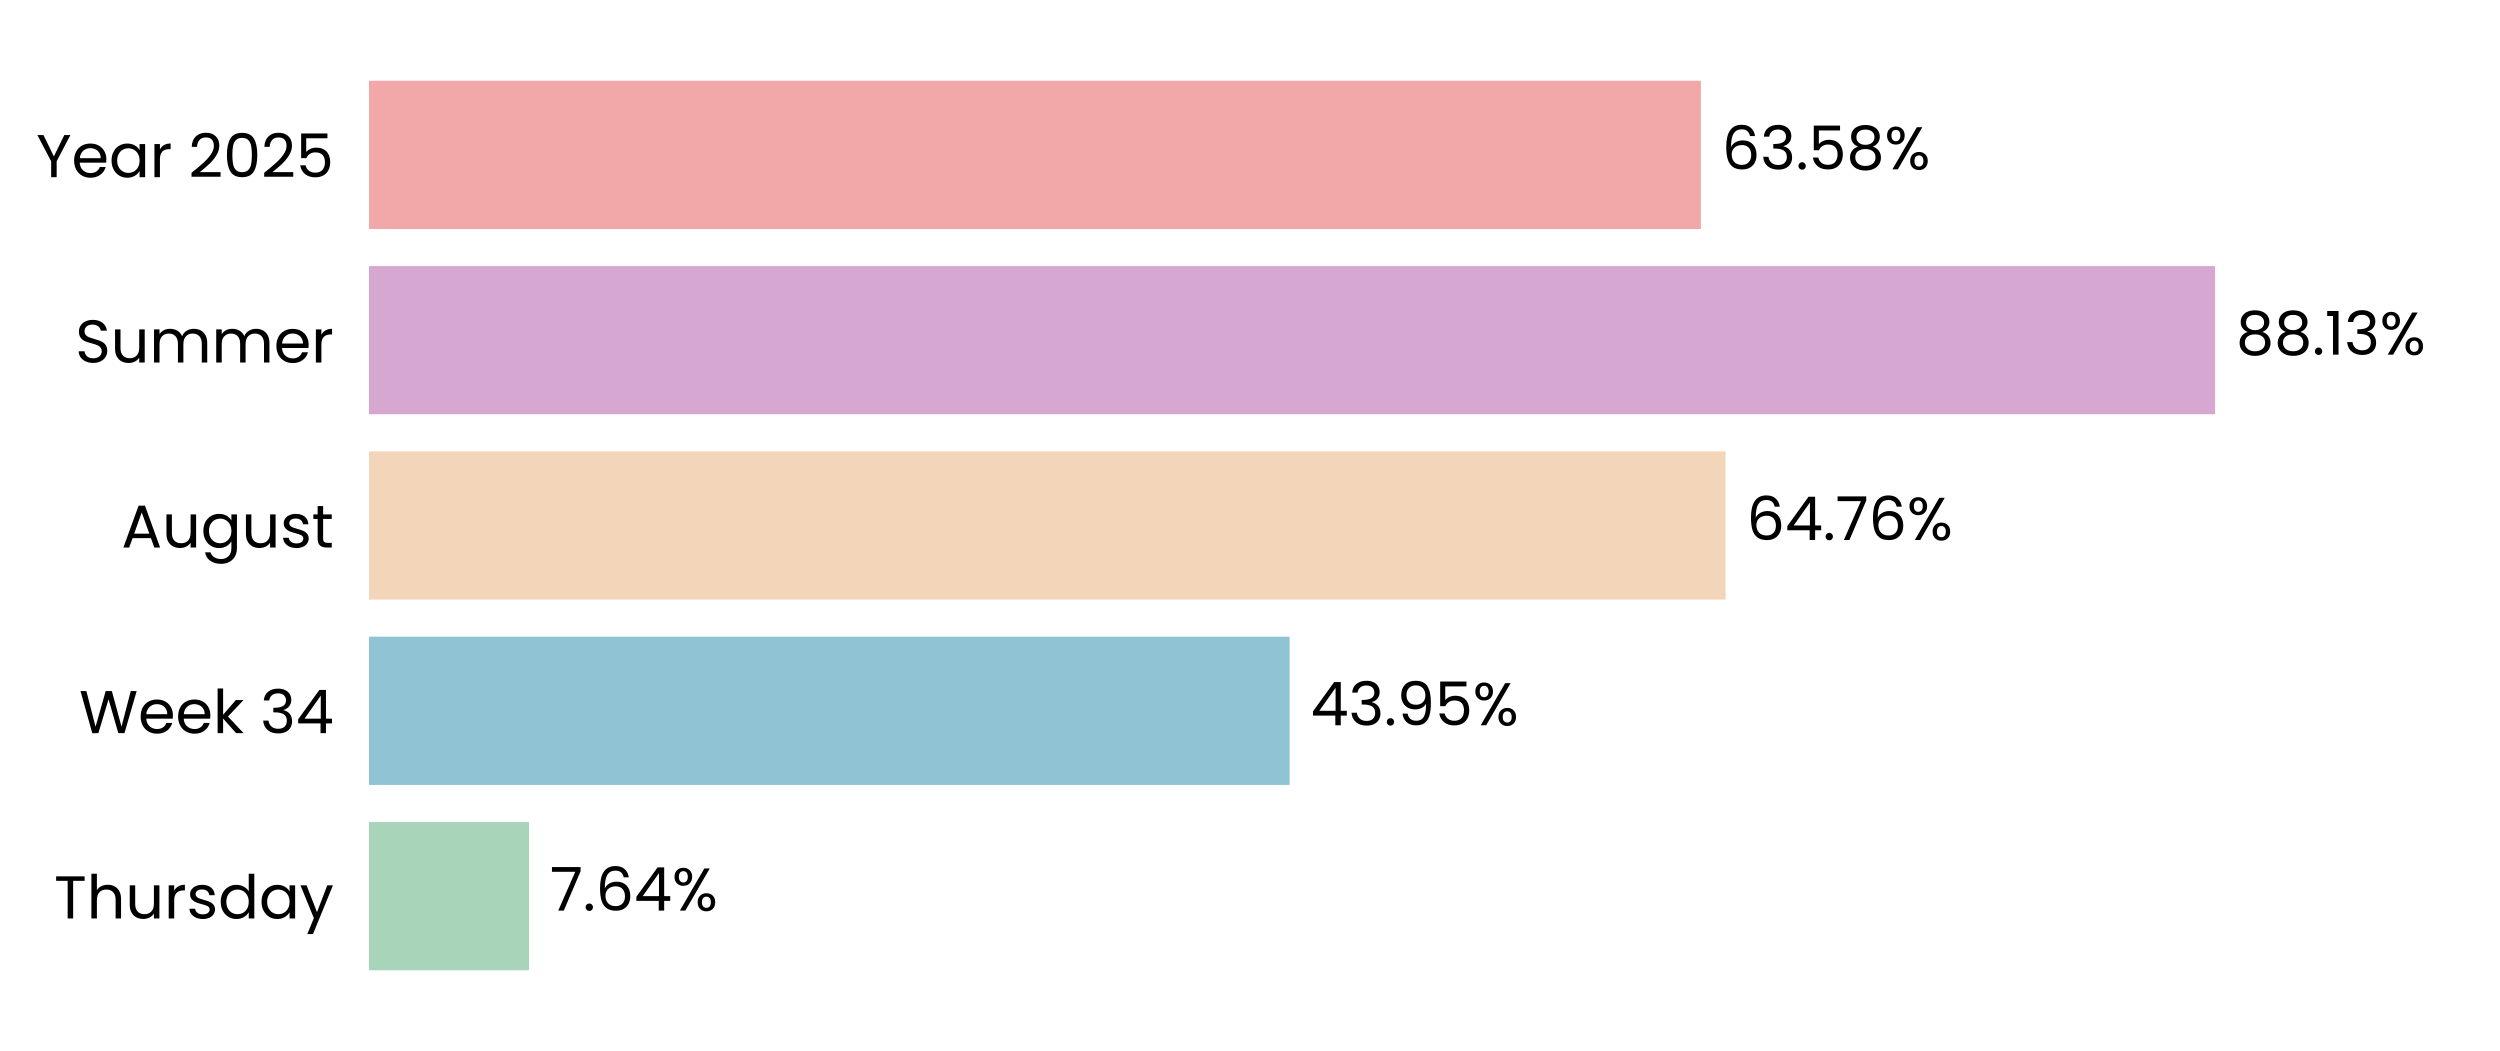
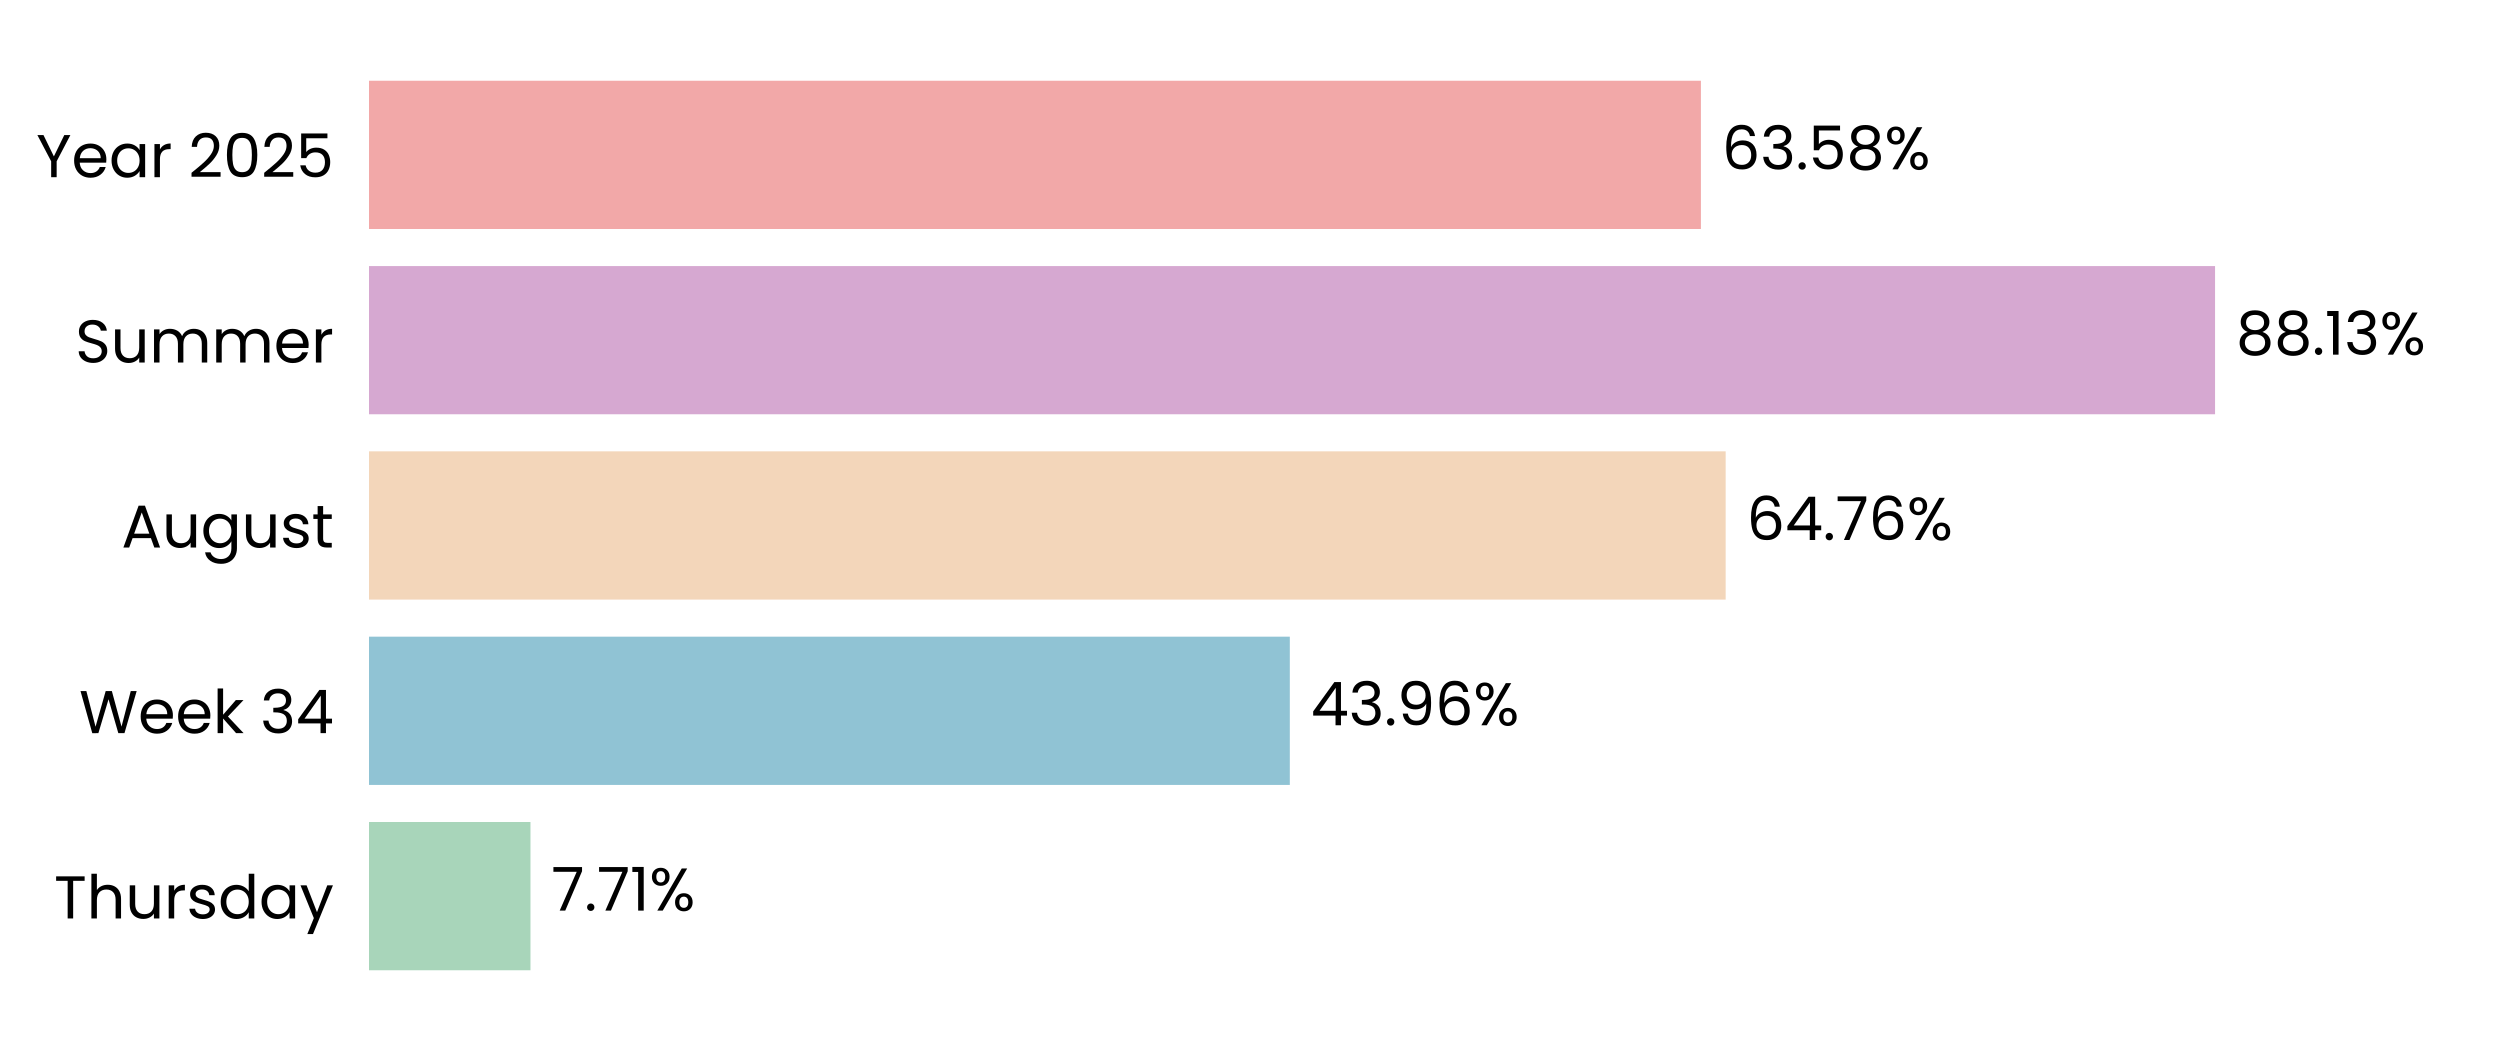
<svg xmlns="http://www.w3.org/2000/svg" xmlns:xlink="http://www.w3.org/1999/xlink" width="496.691pt" height="208.8pt" viewBox="0 0 496.691 208.8" version="1.1">
  <defs>
    <style type="text/css">*{stroke-linejoin: round; stroke-linecap: butt}</style>
  </defs>
  <g id="figure_1">
    <g id="patch_1">
      <path d="M 0 208.8  L 496.691 208.8  L 496.691 0  L 0 0  L 0 208.8  z " style="fill: none" />
    </g>
    <g id="axes_1">
      <g id="patch_2">
        <path d="M 73.311 201.6  L 489.491 201.6  L 489.491 7.2  L 73.311 7.2  L 73.311 201.6  z " style="fill: none" />
      </g>
      <g id="patch_3">
-         <path d="M 73.311 192.764  L 105.103 192.764  L 105.103 163.309  L 73.311 163.309  z " clip-path="url(#pb5de4d0450)" style="fill: #a8d5ba" />
+         <path d="M 73.311 192.764  L 105.392 192.764  L 105.392 163.309  L 73.311 163.309  z " clip-path="url(#p39da7021e7)" style="fill: #a8d5ba" />
      </g>
      <g id="patch_4">
-         <path d="M 73.311 155.945  L 256.216 155.945  L 256.216 126.491  L 73.311 126.491  z " clip-path="url(#pb5de4d0450)" style="fill: #90c3d4" />
+         <path d="M 73.311 155.945  L 256.257 155.945  L 256.257 126.491  L 73.311 126.491  z " clip-path="url(#p39da7021e7)" style="fill: #90c3d4" />
      </g>
      <g id="patch_5">
-         <path d="M 73.311 119.127  L 342.84 119.127  L 342.84 89.673  L 73.311 89.673  z " clip-path="url(#pb5de4d0450)" style="fill: #f3d6ba" />
+         <path d="M 73.311 119.127  L 342.849 119.127  L 342.849 89.673  L 73.311 89.673  z " clip-path="url(#p39da7021e7)" style="fill: #f3d6ba" />
      </g>
      <g id="patch_6">
-         <path d="M 73.311 82.309  L 440.076 82.309  L 440.076 52.855  L 73.311 52.855  z " clip-path="url(#pb5de4d0450)" style="fill: #d6a8d1" />
+         <path d="M 73.311 82.309  L 440.079 82.309  L 440.079 52.855  L 73.311 52.855  z " clip-path="url(#p39da7021e7)" style="fill: #d6a8d1" />
      </g>
      <g id="patch_7">
-         <path d="M 73.311 45.491  L 337.929 45.491  L 337.929 16.036  L 73.311 16.036  z " clip-path="url(#pb5de4d0450)" style="fill: #f2a8a8" />
+         <path d="M 73.311 45.491  L 337.93 45.491  L 337.93 16.036  L 73.311 16.036  z " clip-path="url(#p39da7021e7)" style="fill: #f2a8a8" />
      </g>
      <g id="matplotlib.axis_1">
        <g id="ytick_1">
          <g id="text_1">
            <g transform="translate(10.74188 182.4764) scale(0.12 -0.12)">
              <defs>
                <path id="Poppins-Regular-54" d="M 3238 4461  L 3238 3987  L 2022 3987  L 2022 0  L 1440 0  L 1440 3987  L 218 3987  L 218 4461  L 3238 4461  z " transform="scale(0.015625)" />
                <path id="Poppins-Regular-68" d="M 2234 3571  Q 2630 3571 2950 3401  Q 3270 3232 3452 2893  Q 3635 2554 3635 2067  L 3635 0  L 3059 0  L 3059 1984  Q 3059 2509 2796 2787  Q 2534 3066 2080 3066  Q 1619 3066 1347 2778  Q 1075 2490 1075 1939  L 1075 0  L 493 0  L 493 4736  L 1075 4736  L 1075 3008  Q 1248 3277 1552 3424  Q 1856 3571 2234 3571  z " transform="scale(0.015625)" />
                <path id="Poppins-Regular-75" d="M 3603 3507  L 3603 0  L 3021 0  L 3021 518  Q 2854 250 2556 99  Q 2259 -51 1901 -51  Q 1491 -51 1164 118  Q 838 288 649 627  Q 461 966 461 1453  L 461 3507  L 1037 3507  L 1037 1530  Q 1037 1011 1299 732  Q 1562 454 2016 454  Q 2483 454 2752 742  Q 3021 1030 3021 1581  L 3021 3507  L 3603 3507  z " transform="scale(0.015625)" />
                <path id="Poppins-Regular-72" d="M 1075 2938  Q 1229 3238 1513 3404  Q 1798 3571 2208 3571  L 2208 2970  L 2054 2970  Q 1075 2970 1075 1907  L 1075 0  L 493 0  L 493 3507  L 1075 3507  L 1075 2938  z " transform="scale(0.015625)" />
                <path id="Poppins-Regular-73" d="M 1734 -58  Q 1331 -58 1011 80  Q 691 218 505 464  Q 320 710 301 1030  L 902 1030  Q 928 768 1149 601  Q 1370 435 1728 435  Q 2061 435 2253 582  Q 2445 730 2445 954  Q 2445 1184 2240 1296  Q 2035 1408 1606 1517  Q 1216 1619 969 1724  Q 723 1830 547 2038  Q 371 2246 371 2586  Q 371 2854 531 3078  Q 691 3302 985 3433  Q 1280 3565 1658 3565  Q 2240 3565 2598 3270  Q 2957 2976 2982 2464  L 2400 2464  Q 2381 2739 2179 2905  Q 1978 3072 1638 3072  Q 1325 3072 1139 2937  Q 954 2803 954 2586  Q 954 2413 1066 2301  Q 1178 2189 1347 2121  Q 1517 2054 1818 1971  Q 2195 1869 2432 1769  Q 2669 1670 2838 1472  Q 3008 1274 3014 954  Q 3014 666 2854 435  Q 2694 205 2403 73  Q 2112 -58 1734 -58  z " transform="scale(0.015625)" />
                <path id="Poppins-Regular-64" d="M 275 1766  Q 275 2304 492 2710  Q 710 3117 1091 3341  Q 1472 3565 1946 3565  Q 2355 3565 2707 3376  Q 3059 3187 3245 2880  L 3245 4736  L 3834 4736  L 3834 0  L 3245 0  L 3245 659  Q 3072 346 2733 144  Q 2394 -58 1939 -58  Q 1472 -58 1091 172  Q 710 403 492 819  Q 275 1235 275 1766  z M 3245 1760  Q 3245 2157 3085 2451  Q 2925 2746 2653 2902  Q 2381 3059 2054 3059  Q 1728 3059 1459 2905  Q 1190 2752 1030 2457  Q 870 2163 870 1766  Q 870 1363 1030 1065  Q 1190 768 1459 611  Q 1728 454 2054 454  Q 2381 454 2653 611  Q 2925 768 3085 1065  Q 3245 1363 3245 1760  z " transform="scale(0.015625)" />
                <path id="Poppins-Regular-61" d="M 275 1766  Q 275 2304 492 2710  Q 710 3117 1091 3341  Q 1472 3565 1939 3565  Q 2400 3565 2739 3366  Q 3078 3168 3245 2867  L 3245 3507  L 3834 3507  L 3834 0  L 3245 0  L 3245 653  Q 3072 346 2729 144  Q 2387 -58 1933 -58  Q 1466 -58 1088 172  Q 710 403 492 819  Q 275 1235 275 1766  z M 3245 1760  Q 3245 2157 3085 2451  Q 2925 2746 2653 2902  Q 2381 3059 2054 3059  Q 1728 3059 1459 2905  Q 1190 2752 1030 2457  Q 870 2163 870 1766  Q 870 1363 1030 1065  Q 1190 768 1459 611  Q 1728 454 2054 454  Q 2381 454 2653 611  Q 2925 768 3085 1065  Q 3245 1363 3245 1760  z " transform="scale(0.015625)" />
                <path id="Poppins-Regular-79" d="M 3514 3507  L 1402 -1651  L 800 -1651  L 1491 38  L 77 3507  L 723 3507  L 1824 666  L 2912 3507  L 3514 3507  z " transform="scale(0.015625)" />
              </defs>
              <use xlink:href="#Poppins-Regular-54" />
              <use xlink:href="#Poppins-Regular-68" transform="translate(54.09999 0)" />
              <use xlink:href="#Poppins-Regular-75" transform="translate(118.1 0)" />
              <use xlink:href="#Poppins-Regular-72" transform="translate(182.1 0)" />
              <use xlink:href="#Poppins-Regular-73" transform="translate(219.3999 0)" />
              <use xlink:href="#Poppins-Regular-64" transform="translate(271.5999 0)" />
              <use xlink:href="#Poppins-Regular-61" transform="translate(339.1999 0)" />
              <use xlink:href="#Poppins-Regular-79" transform="translate(406.7999 0)" />
            </g>
          </g>
        </g>
        <g id="ytick_2">
          <g id="text_2">
            <g transform="translate(15.71813 145.6582) scale(0.12 -0.12)">
              <defs>
                <path id="Poppins-Regular-57" d="M 6099 4461  L 4806 0  L 4154 0  L 3117 3590  L 2042 0  L 1395 -6  L 147 4461  L 768 4461  L 1741 678  L 2816 4461  L 3469 4461  L 4493 691  L 5472 4461  L 6099 4461  z " transform="scale(0.015625)" />
                <path id="Poppins-Regular-65" d="M 3693 1888  Q 3693 1722 3674 1536  L 870 1536  Q 902 1018 1225 726  Q 1549 435 2010 435  Q 2387 435 2640 611  Q 2893 787 2995 1082  L 3622 1082  Q 3482 576 3059 259  Q 2637 -58 2010 -58  Q 1510 -58 1116 166  Q 723 390 499 803  Q 275 1216 275 1760  Q 275 2304 492 2713  Q 710 3123 1104 3344  Q 1498 3565 2010 3565  Q 2509 3565 2893 3347  Q 3277 3130 3485 2749  Q 3693 2368 3693 1888  z M 3091 2010  Q 3091 2342 2944 2582  Q 2797 2822 2544 2947  Q 2291 3072 1984 3072  Q 1542 3072 1232 2790  Q 922 2509 877 2010  L 3091 2010  z " transform="scale(0.015625)" />
                <path id="Poppins-Regular-6b" d="M 2451 0  L 1075 1549  L 1075 0  L 493 0  L 493 4736  L 1075 4736  L 1075 1952  L 2426 3507  L 3238 3507  L 1587 1760  L 3245 0  L 2451 0  z " transform="scale(0.015625)" />
                <path id="Poppins-Regular-20" transform="scale(0.015625)" />
                <path id="Poppins-Regular-33" d="M 384 3462  Q 429 4051 838 4384  Q 1248 4717 1901 4717  Q 2336 4717 2653 4560  Q 2970 4403 3133 4134  Q 3296 3866 3296 3526  Q 3296 3130 3069 2842  Q 2842 2554 2477 2470  L 2477 2438  Q 2893 2336 3136 2035  Q 3379 1734 3379 1248  Q 3379 883 3212 592  Q 3046 301 2713 134  Q 2381 -32 1914 -32  Q 1235 -32 800 323  Q 365 678 314 1331  L 877 1331  Q 922 947 1190 704  Q 1459 461 1907 461  Q 2355 461 2588 694  Q 2822 928 2822 1299  Q 2822 1779 2502 1990  Q 2182 2202 1536 2202  L 1389 2202  L 1389 2688  L 1542 2688  Q 2131 2694 2432 2883  Q 2733 3072 2733 3469  Q 2733 3808 2512 4013  Q 2291 4218 1882 4218  Q 1485 4218 1241 4013  Q 998 3808 954 3462  L 384 3462  z " transform="scale(0.015625)" />
                <path id="Poppins-Regular-34" d="M 256 1030  L 256 1472  L 2502 4582  L 3200 4582  L 3200 1536  L 3840 1536  L 3840 1030  L 3200 1030  L 3200 0  L 2624 0  L 2624 1030  L 256 1030  z M 2650 3974  L 928 1536  L 2650 1536  L 2650 3974  z " transform="scale(0.015625)" />
              </defs>
              <use xlink:href="#Poppins-Regular-57" />
              <use xlink:href="#Poppins-Regular-65" transform="translate(97.59999 0)" />
              <use xlink:href="#Poppins-Regular-65" transform="translate(159.6 0)" />
              <use xlink:href="#Poppins-Regular-6b" transform="translate(221.6 0)" />
              <use xlink:href="#Poppins-Regular-20" transform="translate(273.0999 0)" />
              <use xlink:href="#Poppins-Regular-33" transform="translate(299.7999 0)" />
              <use xlink:href="#Poppins-Regular-34" transform="translate(358.6999 0)" />
            </g>
          </g>
        </g>
        <g id="ytick_3">
          <g id="text_3">
            <g transform="translate(24.11812 108.78) scale(0.12 -0.12)">
              <defs>
                <path id="Poppins-Regular-41" d="M 3130 992  L 1184 992  L 826 0  L 211 0  L 1824 4435  L 2496 4435  L 4102 0  L 3488 0  L 3130 992  z M 2963 1466  L 2157 3718  L 1350 1466  L 2963 1466  z " transform="scale(0.015625)" />
                <path id="Poppins-Regular-67" d="M 1939 3565  Q 2394 3565 2736 3366  Q 3078 3168 3245 2867  L 3245 3507  L 3834 3507  L 3834 -77  Q 3834 -557 3629 -931  Q 3424 -1306 3043 -1517  Q 2662 -1728 2157 -1728  Q 1466 -1728 1005 -1401  Q 544 -1075 461 -512  L 1037 -512  Q 1133 -832 1433 -1027  Q 1734 -1222 2157 -1222  Q 2637 -1222 2941 -921  Q 3245 -621 3245 -77  L 3245 659  Q 3072 352 2733 147  Q 2394 -58 1939 -58  Q 1472 -58 1091 172  Q 710 403 492 819  Q 275 1235 275 1766  Q 275 2304 492 2710  Q 710 3117 1091 3341  Q 1472 3565 1939 3565  z M 3245 1760  Q 3245 2157 3085 2451  Q 2925 2746 2653 2902  Q 2381 3059 2054 3059  Q 1728 3059 1459 2905  Q 1190 2752 1030 2457  Q 870 2163 870 1766  Q 870 1363 1030 1065  Q 1190 768 1459 611  Q 1728 454 2054 454  Q 2381 454 2653 611  Q 2925 768 3085 1065  Q 3245 1363 3245 1760  z " transform="scale(0.015625)" />
                <path id="Poppins-Regular-74" d="M 1203 3027  L 1203 960  Q 1203 704 1312 598  Q 1421 493 1690 493  L 2118 493  L 2118 0  L 1594 0  Q 1107 0 864 224  Q 621 448 621 960  L 621 3027  L 166 3027  L 166 3507  L 621 3507  L 621 4390  L 1203 4390  L 1203 3507  L 2118 3507  L 2118 3027  L 1203 3027  z " transform="scale(0.015625)" />
              </defs>
              <use xlink:href="#Poppins-Regular-41" />
              <use xlink:href="#Poppins-Regular-75" transform="translate(67.39999 0)" />
              <use xlink:href="#Poppins-Regular-67" transform="translate(131.4 0)" />
              <use xlink:href="#Poppins-Regular-75" transform="translate(199 0)" />
              <use xlink:href="#Poppins-Regular-73" transform="translate(263 0)" />
              <use xlink:href="#Poppins-Regular-74" transform="translate(315.2 0)" />
            </g>
          </g>
        </g>
        <g id="ytick_4">
          <g id="text_4">
            <g transform="translate(14.95125 72.02182) scale(0.12 -0.12)">
              <defs>
                <path id="Poppins-Regular-53" d="M 1907 -45  Q 1466 -45 1117 112  Q 768 269 569 547  Q 371 826 365 1190  L 986 1190  Q 1018 877 1245 662  Q 1472 448 1907 448  Q 2323 448 2563 656  Q 2803 864 2803 1190  Q 2803 1446 2662 1606  Q 2522 1766 2310 1849  Q 2099 1933 1741 2029  Q 1299 2144 1033 2259  Q 768 2374 579 2620  Q 390 2867 390 3283  Q 390 3648 576 3929  Q 762 4211 1098 4364  Q 1434 4518 1869 4518  Q 2496 4518 2896 4204  Q 3296 3891 3347 3373  L 2707 3373  Q 2675 3629 2438 3824  Q 2202 4019 1811 4019  Q 1446 4019 1216 3830  Q 986 3642 986 3302  Q 986 3059 1123 2905  Q 1261 2752 1462 2672  Q 1664 2592 2029 2490  Q 2470 2368 2739 2249  Q 3008 2131 3200 1884  Q 3392 1638 3392 1216  Q 3392 890 3219 602  Q 3046 314 2707 134  Q 2368 -45 1907 -45  z " transform="scale(0.015625)" />
                <path id="Poppins-Regular-6d" d="M 4710 3571  Q 5120 3571 5440 3401  Q 5760 3232 5945 2893  Q 6131 2554 6131 2067  L 6131 0  L 5555 0  L 5555 1984  Q 5555 2509 5296 2787  Q 5037 3066 4595 3066  Q 4141 3066 3872 2774  Q 3603 2483 3603 1933  L 3603 0  L 3027 0  L 3027 1984  Q 3027 2509 2768 2787  Q 2509 3066 2067 3066  Q 1613 3066 1344 2774  Q 1075 2483 1075 1933  L 1075 0  L 493 0  L 493 3507  L 1075 3507  L 1075 3002  Q 1248 3277 1539 3424  Q 1830 3571 2182 3571  Q 2624 3571 2963 3372  Q 3302 3174 3469 2790  Q 3616 3162 3955 3366  Q 4294 3571 4710 3571  z " transform="scale(0.015625)" />
              </defs>
              <use xlink:href="#Poppins-Regular-53" />
              <use xlink:href="#Poppins-Regular-75" transform="translate(58.7 0)" />
              <use xlink:href="#Poppins-Regular-6d" transform="translate(122.7 0)" />
              <use xlink:href="#Poppins-Regular-6d" transform="translate(225.7 0)" />
              <use xlink:href="#Poppins-Regular-65" transform="translate(328.7 0)" />
              <use xlink:href="#Poppins-Regular-72" transform="translate(390.6999 0)" />
            </g>
          </g>
        </g>
        <g id="ytick_5">
          <g id="text_5">
            <g transform="translate(7.2 35.20364) scale(0.12 -0.12)">
              <defs>
                <path id="Poppins-Regular-59" d="M 3616 4461  L 2163 1683  L 2163 0  L 1581 0  L 1581 1683  L 122 4461  L 768 4461  L 1869 2202  L 2970 4461  L 3616 4461  z " transform="scale(0.015625)" />
                <path id="Poppins-Regular-32" d="M 326 467  Q 1139 1120 1600 1539  Q 2061 1958 2377 2416  Q 2694 2874 2694 3315  Q 2694 3731 2492 3971  Q 2291 4211 1843 4211  Q 1408 4211 1168 3939  Q 928 3667 909 3213  L 346 3213  Q 371 3930 780 4320  Q 1190 4710 1837 4710  Q 2496 4710 2883 4345  Q 3270 3981 3270 3341  Q 3270 2810 2953 2307  Q 2637 1805 2233 1424  Q 1830 1043 1203 538  L 3405 538  L 3405 51  L 326 51  L 326 467  z " transform="scale(0.015625)" />
                <path id="Poppins-Regular-30" d="M 397 2362  Q 397 3462 755 4080  Q 1114 4698 2010 4698  Q 2899 4698 3257 4080  Q 3616 3462 3616 2362  Q 3616 1242 3257 621  Q 2899 0 2010 0  Q 1114 0 755 621  Q 397 1242 397 2362  z M 3040 2362  Q 3040 2918 2966 3305  Q 2893 3693 2665 3929  Q 2438 4166 2010 4166  Q 1574 4166 1347 3929  Q 1120 3693 1046 3305  Q 973 2918 973 2362  Q 973 1786 1046 1395  Q 1120 1005 1347 768  Q 1574 531 2010 531  Q 2438 531 2665 768  Q 2893 1005 2966 1395  Q 3040 1786 3040 2362  z " transform="scale(0.015625)" />
                <path id="Poppins-Regular-35" d="M 3347 4122  L 1101 4122  L 1101 2662  Q 1248 2867 1536 2998  Q 1824 3130 2157 3130  Q 2688 3130 3021 2909  Q 3354 2688 3498 2339  Q 3642 1990 3642 1600  Q 3642 1139 3469 774  Q 3296 410 2941 198  Q 2586 -13 2061 -13  Q 1389 -13 973 332  Q 557 678 467 1254  L 1037 1254  Q 1120 890 1389 685  Q 1658 480 2067 480  Q 2573 480 2829 784  Q 3085 1088 3085 1587  Q 3085 2086 2829 2358  Q 2573 2630 2074 2630  Q 1734 2630 1481 2467  Q 1229 2304 1114 2022  L 563 2022  L 563 4634  L 3347 4634  L 3347 4122  z " transform="scale(0.015625)" />
              </defs>
              <use xlink:href="#Poppins-Regular-59" />
              <use xlink:href="#Poppins-Regular-65" transform="translate(58.39999 0)" />
              <use xlink:href="#Poppins-Regular-61" transform="translate(120.4 0)" />
              <use xlink:href="#Poppins-Regular-72" transform="translate(188 0)" />
              <use xlink:href="#Poppins-Regular-20" transform="translate(225.3 0)" />
              <use xlink:href="#Poppins-Regular-32" transform="translate(252 0)" />
              <use xlink:href="#Poppins-Regular-30" transform="translate(309.4999 0)" />
              <use xlink:href="#Poppins-Regular-32" transform="translate(372.2999 0)" />
              <use xlink:href="#Poppins-Regular-35" transform="translate(429.7999 0)" />
            </g>
          </g>
        </g>
      </g>
      <g id="text_6">
-         <g transform="translate(109.2646 180.9164) scale(0.12 -0.12)">
+         <g transform="translate(109.5536 180.9164) scale(0.12 -0.12)">
          <defs>
            <path id="Poppins-Regular-37" d="M 3245 4173  L 1466 0  L 877 0  L 2682 4115  L 211 4115  L 211 4614  L 3245 4614  L 3245 4173  z " transform="scale(0.015625)" />
            <path id="Poppins-Regular-2e" d="M 678 -38  Q 512 -38 397 77  Q 282 192 282 358  Q 282 525 397 640  Q 512 755 678 755  Q 838 755 950 640  Q 1062 525 1062 358  Q 1062 192 950 77  Q 838 -38 678 -38  z " transform="scale(0.015625)" />
-             <path id="Poppins-Regular-36" d="M 2976 3526  Q 2835 4237 2099 4237  Q 1530 4237 1248 3798  Q 966 3360 973 2355  Q 1120 2688 1462 2877  Q 1805 3066 2227 3066  Q 2886 3066 3280 2656  Q 3674 2246 3674 1523  Q 3674 1088 3504 742  Q 3334 397 2992 192  Q 2650 -13 2163 -13  Q 1504 -13 1133 281  Q 762 576 614 1094  Q 467 1613 467 2374  Q 467 4723 2106 4723  Q 2733 4723 3091 4384  Q 3450 4045 3514 3526  L 2976 3526  z M 2106 2573  Q 1830 2573 1587 2461  Q 1344 2349 1193 2121  Q 1043 1894 1043 1568  Q 1043 1082 1324 778  Q 1606 474 2131 474  Q 2579 474 2844 752  Q 3110 1030 3110 1504  Q 3110 2003 2854 2288  Q 2598 2573 2106 2573  z " transform="scale(0.015625)" />
+             <path id="Poppins-Regular-31" d="M 243 4096  L 243 4627  L 1446 4627  L 1446 0  L 858 0  L 858 4096  L 243 4096  z " transform="scale(0.015625)" />
            <path id="Poppins-Regular-25" d="M 269 3584  Q 269 4019 531 4278  Q 794 4538 1203 4538  Q 1613 4538 1875 4278  Q 2138 4019 2138 3584  Q 2138 3142 1875 2883  Q 1613 2624 1203 2624  Q 794 2624 531 2883  Q 269 3142 269 3584  z M 4006 4467  L 1414 0  L 838 0  L 3430 4467  L 4006 4467  z M 1203 4179  Q 986 4179 861 4028  Q 736 3878 736 3584  Q 736 3290 861 3136  Q 986 2982 1203 2982  Q 1421 2982 1549 3139  Q 1677 3296 1677 3584  Q 1677 3878 1549 4028  Q 1421 4179 1203 4179  z M 2720 883  Q 2720 1325 2982 1584  Q 3245 1843 3654 1843  Q 4064 1843 4323 1584  Q 4582 1325 4582 883  Q 4582 448 4323 185  Q 4064 -77 3654 -77  Q 3245 -77 2982 182  Q 2720 442 2720 883  z M 3648 1478  Q 3430 1478 3302 1328  Q 3174 1178 3174 883  Q 3174 595 3302 444  Q 3430 294 3648 294  Q 3866 294 3994 444  Q 4122 595 4122 883  Q 4122 1178 3994 1328  Q 3866 1478 3648 1478  z " transform="scale(0.015625)" />
          </defs>
          <use xlink:href="#Poppins-Regular-37" />
          <use xlink:href="#Poppins-Regular-2e" transform="translate(54.59999 0)" />
-           <use xlink:href="#Poppins-Regular-36" transform="translate(75.59998 0)" />
-           <use xlink:href="#Poppins-Regular-34" transform="translate(139.1 0)" />
-           <use xlink:href="#Poppins-Regular-25" transform="translate(202 0)" />
+           <use xlink:href="#Poppins-Regular-37" transform="translate(75.59998 0)" />
+           <use xlink:href="#Poppins-Regular-31" transform="translate(130.2 0)" />
+           <use xlink:href="#Poppins-Regular-25" transform="translate(162.2 0)" />
        </g>
      </g>
      <g id="text_7">
-         <g transform="translate(260.3776 144.0982) scale(0.12 -0.12)">
+         <g transform="translate(260.4188 144.0982) scale(0.12 -0.12)">
          <defs>
            <path id="Poppins-Regular-39" d="M 1146 1242  Q 1210 877 1443 678  Q 1677 480 2074 480  Q 2605 480 2857 896  Q 3110 1312 3098 2298  Q 2963 2010 2649 1846  Q 2336 1683 1952 1683  Q 1523 1683 1187 1859  Q 851 2035 659 2374  Q 467 2714 467 3194  Q 467 3878 864 4297  Q 1261 4717 1990 4717  Q 2886 4717 3248 4134  Q 3610 3552 3610 2400  Q 3610 1594 3466 1069  Q 3322 544 2979 269  Q 2637 -6 2042 -6  Q 1389 -6 1024 346  Q 659 698 608 1242  L 1146 1242  z M 2048 2176  Q 2477 2176 2752 2441  Q 3027 2707 3027 3162  Q 3027 3642 2758 3936  Q 2490 4230 2003 4230  Q 1555 4230 1289 3948  Q 1024 3667 1024 3206  Q 1024 2739 1286 2457  Q 1549 2176 2048 2176  z " transform="scale(0.015625)" />
+             <path id="Poppins-Regular-36" d="M 2976 3526  Q 2835 4237 2099 4237  Q 1530 4237 1248 3798  Q 966 3360 973 2355  Q 1120 2688 1462 2877  Q 1805 3066 2227 3066  Q 2886 3066 3280 2656  Q 3674 2246 3674 1523  Q 3674 1088 3504 742  Q 3334 397 2992 192  Q 2650 -13 2163 -13  Q 1504 -13 1133 281  Q 762 576 614 1094  Q 467 1613 467 2374  Q 467 4723 2106 4723  Q 2733 4723 3091 4384  Q 3450 4045 3514 3526  L 2976 3526  z M 2106 2573  Q 1830 2573 1587 2461  Q 1344 2349 1193 2121  Q 1043 1894 1043 1568  Q 1043 1082 1324 778  Q 1606 474 2131 474  Q 2579 474 2844 752  Q 3110 1030 3110 1504  Q 3110 2003 2854 2288  Q 2598 2573 2106 2573  z " transform="scale(0.015625)" />
          </defs>
          <use xlink:href="#Poppins-Regular-34" />
          <use xlink:href="#Poppins-Regular-33" transform="translate(62.89999 0)" />
          <use xlink:href="#Poppins-Regular-2e" transform="translate(121.8 0)" />
          <use xlink:href="#Poppins-Regular-39" transform="translate(142.8 0)" />
-           <use xlink:href="#Poppins-Regular-35" transform="translate(205.8 0)" />
-           <use xlink:href="#Poppins-Regular-25" transform="translate(268.5999 0)" />
+           <use xlink:href="#Poppins-Regular-36" transform="translate(205.8 0)" />
+           <use xlink:href="#Poppins-Regular-25" transform="translate(269.2999 0)" />
        </g>
      </g>
      <g id="text_8">
-         <g transform="translate(347.0018 107.28) scale(0.12 -0.12)">
+         <g transform="translate(347.0111 107.28) scale(0.12 -0.12)">
          <use xlink:href="#Poppins-Regular-36" />
          <use xlink:href="#Poppins-Regular-34" transform="translate(63.49999 0)" />
          <use xlink:href="#Poppins-Regular-2e" transform="translate(126.4 0)" />
          <use xlink:href="#Poppins-Regular-37" transform="translate(147.4 0)" />
          <use xlink:href="#Poppins-Regular-36" transform="translate(202 0)" />
          <use xlink:href="#Poppins-Regular-25" transform="translate(265.4999 0)" />
        </g>
      </g>
      <g id="text_9">
-         <g transform="translate(444.238 70.46182) scale(0.12 -0.12)">
+         <g transform="translate(444.2411 70.46182) scale(0.12 -0.12)">
          <defs>
            <path id="Poppins-Regular-38" d="M 1242 2406  Q 883 2547 691 2816  Q 499 3085 499 3469  Q 499 3814 672 4092  Q 845 4371 1187 4534  Q 1530 4698 2016 4698  Q 2502 4698 2844 4534  Q 3187 4371 3363 4092  Q 3539 3814 3539 3469  Q 3539 3098 3340 2819  Q 3142 2541 2797 2406  Q 3194 2285 3427 1981  Q 3661 1677 3661 1248  Q 3661 832 3456 521  Q 3251 211 2876 41  Q 2502 -128 2016 -128  Q 1530 -128 1162 41  Q 794 211 589 521  Q 384 832 384 1248  Q 384 1677 614 1984  Q 845 2291 1242 2406  z M 2976 3398  Q 2976 3789 2720 4000  Q 2464 4211 2016 4211  Q 1574 4211 1318 4000  Q 1062 3789 1062 3392  Q 1062 3034 1328 2816  Q 1594 2598 2016 2598  Q 2445 2598 2710 2819  Q 2976 3040 2976 3398  z M 2016 2150  Q 1542 2150 1241 1929  Q 941 1709 941 1267  Q 941 858 1232 608  Q 1523 358 2016 358  Q 2509 358 2797 608  Q 3085 858 3085 1267  Q 3085 1696 2790 1923  Q 2496 2150 2016 2150  z " transform="scale(0.015625)" />
-             <path id="Poppins-Regular-31" d="M 243 4096  L 243 4627  L 1446 4627  L 1446 0  L 858 0  L 858 4096  L 243 4096  z " transform="scale(0.015625)" />
          </defs>
          <use xlink:href="#Poppins-Regular-38" />
          <use xlink:href="#Poppins-Regular-38" transform="translate(63.09999 0)" />
          <use xlink:href="#Poppins-Regular-2e" transform="translate(126.2 0)" />
          <use xlink:href="#Poppins-Regular-31" transform="translate(147.2 0)" />
          <use xlink:href="#Poppins-Regular-33" transform="translate(179.2 0)" />
          <use xlink:href="#Poppins-Regular-25" transform="translate(238.0999 0)" />
        </g>
      </g>
      <g id="text_10">
-         <g transform="translate(342.091 33.64364) scale(0.12 -0.12)">
+         <g transform="translate(342.0918 33.64364) scale(0.12 -0.12)">
          <use xlink:href="#Poppins-Regular-36" />
          <use xlink:href="#Poppins-Regular-33" transform="translate(63.49999 0)" />
          <use xlink:href="#Poppins-Regular-2e" transform="translate(122.4 0)" />
          <use xlink:href="#Poppins-Regular-35" transform="translate(143.4 0)" />
          <use xlink:href="#Poppins-Regular-38" transform="translate(206.2 0)" />
          <use xlink:href="#Poppins-Regular-25" transform="translate(269.2999 0)" />
        </g>
      </g>
    </g>
  </g>
  <defs>
-     <clipPath id="pb5de4d0450">
+     <clipPath id="p39da7021e7">
      <rect x="73.311" y="7.2" width="416.18" height="194.4" />
    </clipPath>
  </defs>
</svg>
